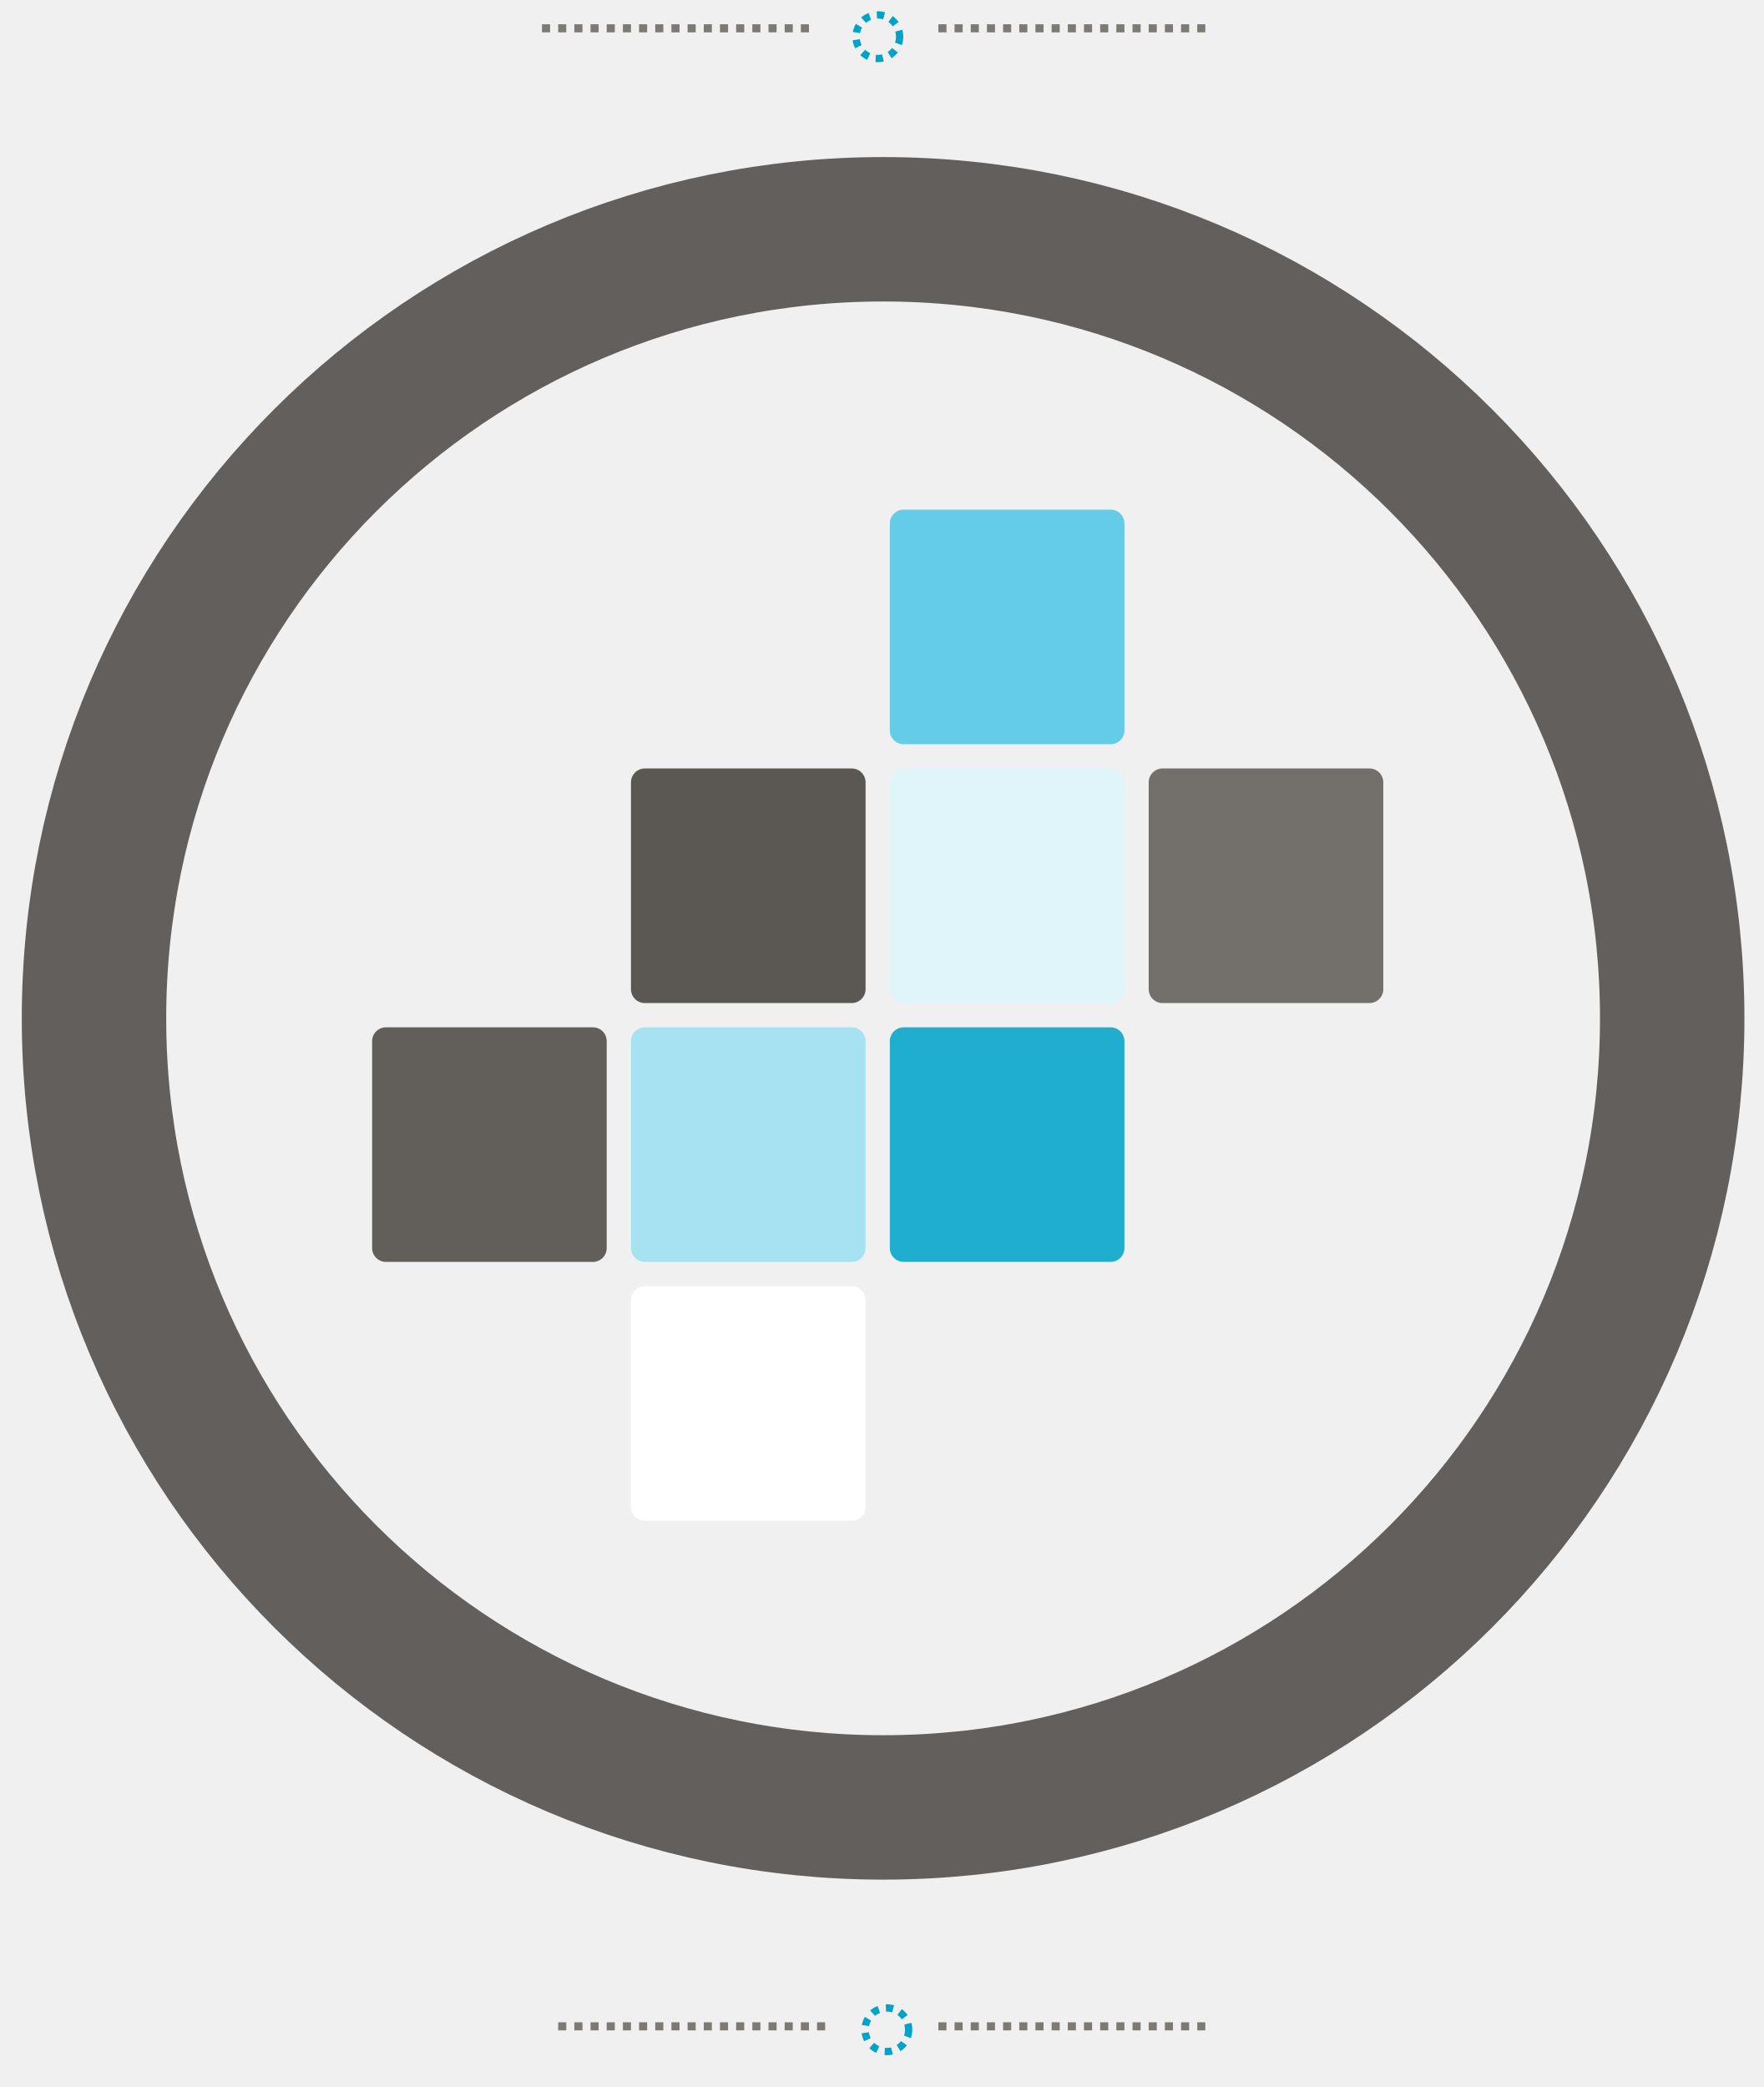
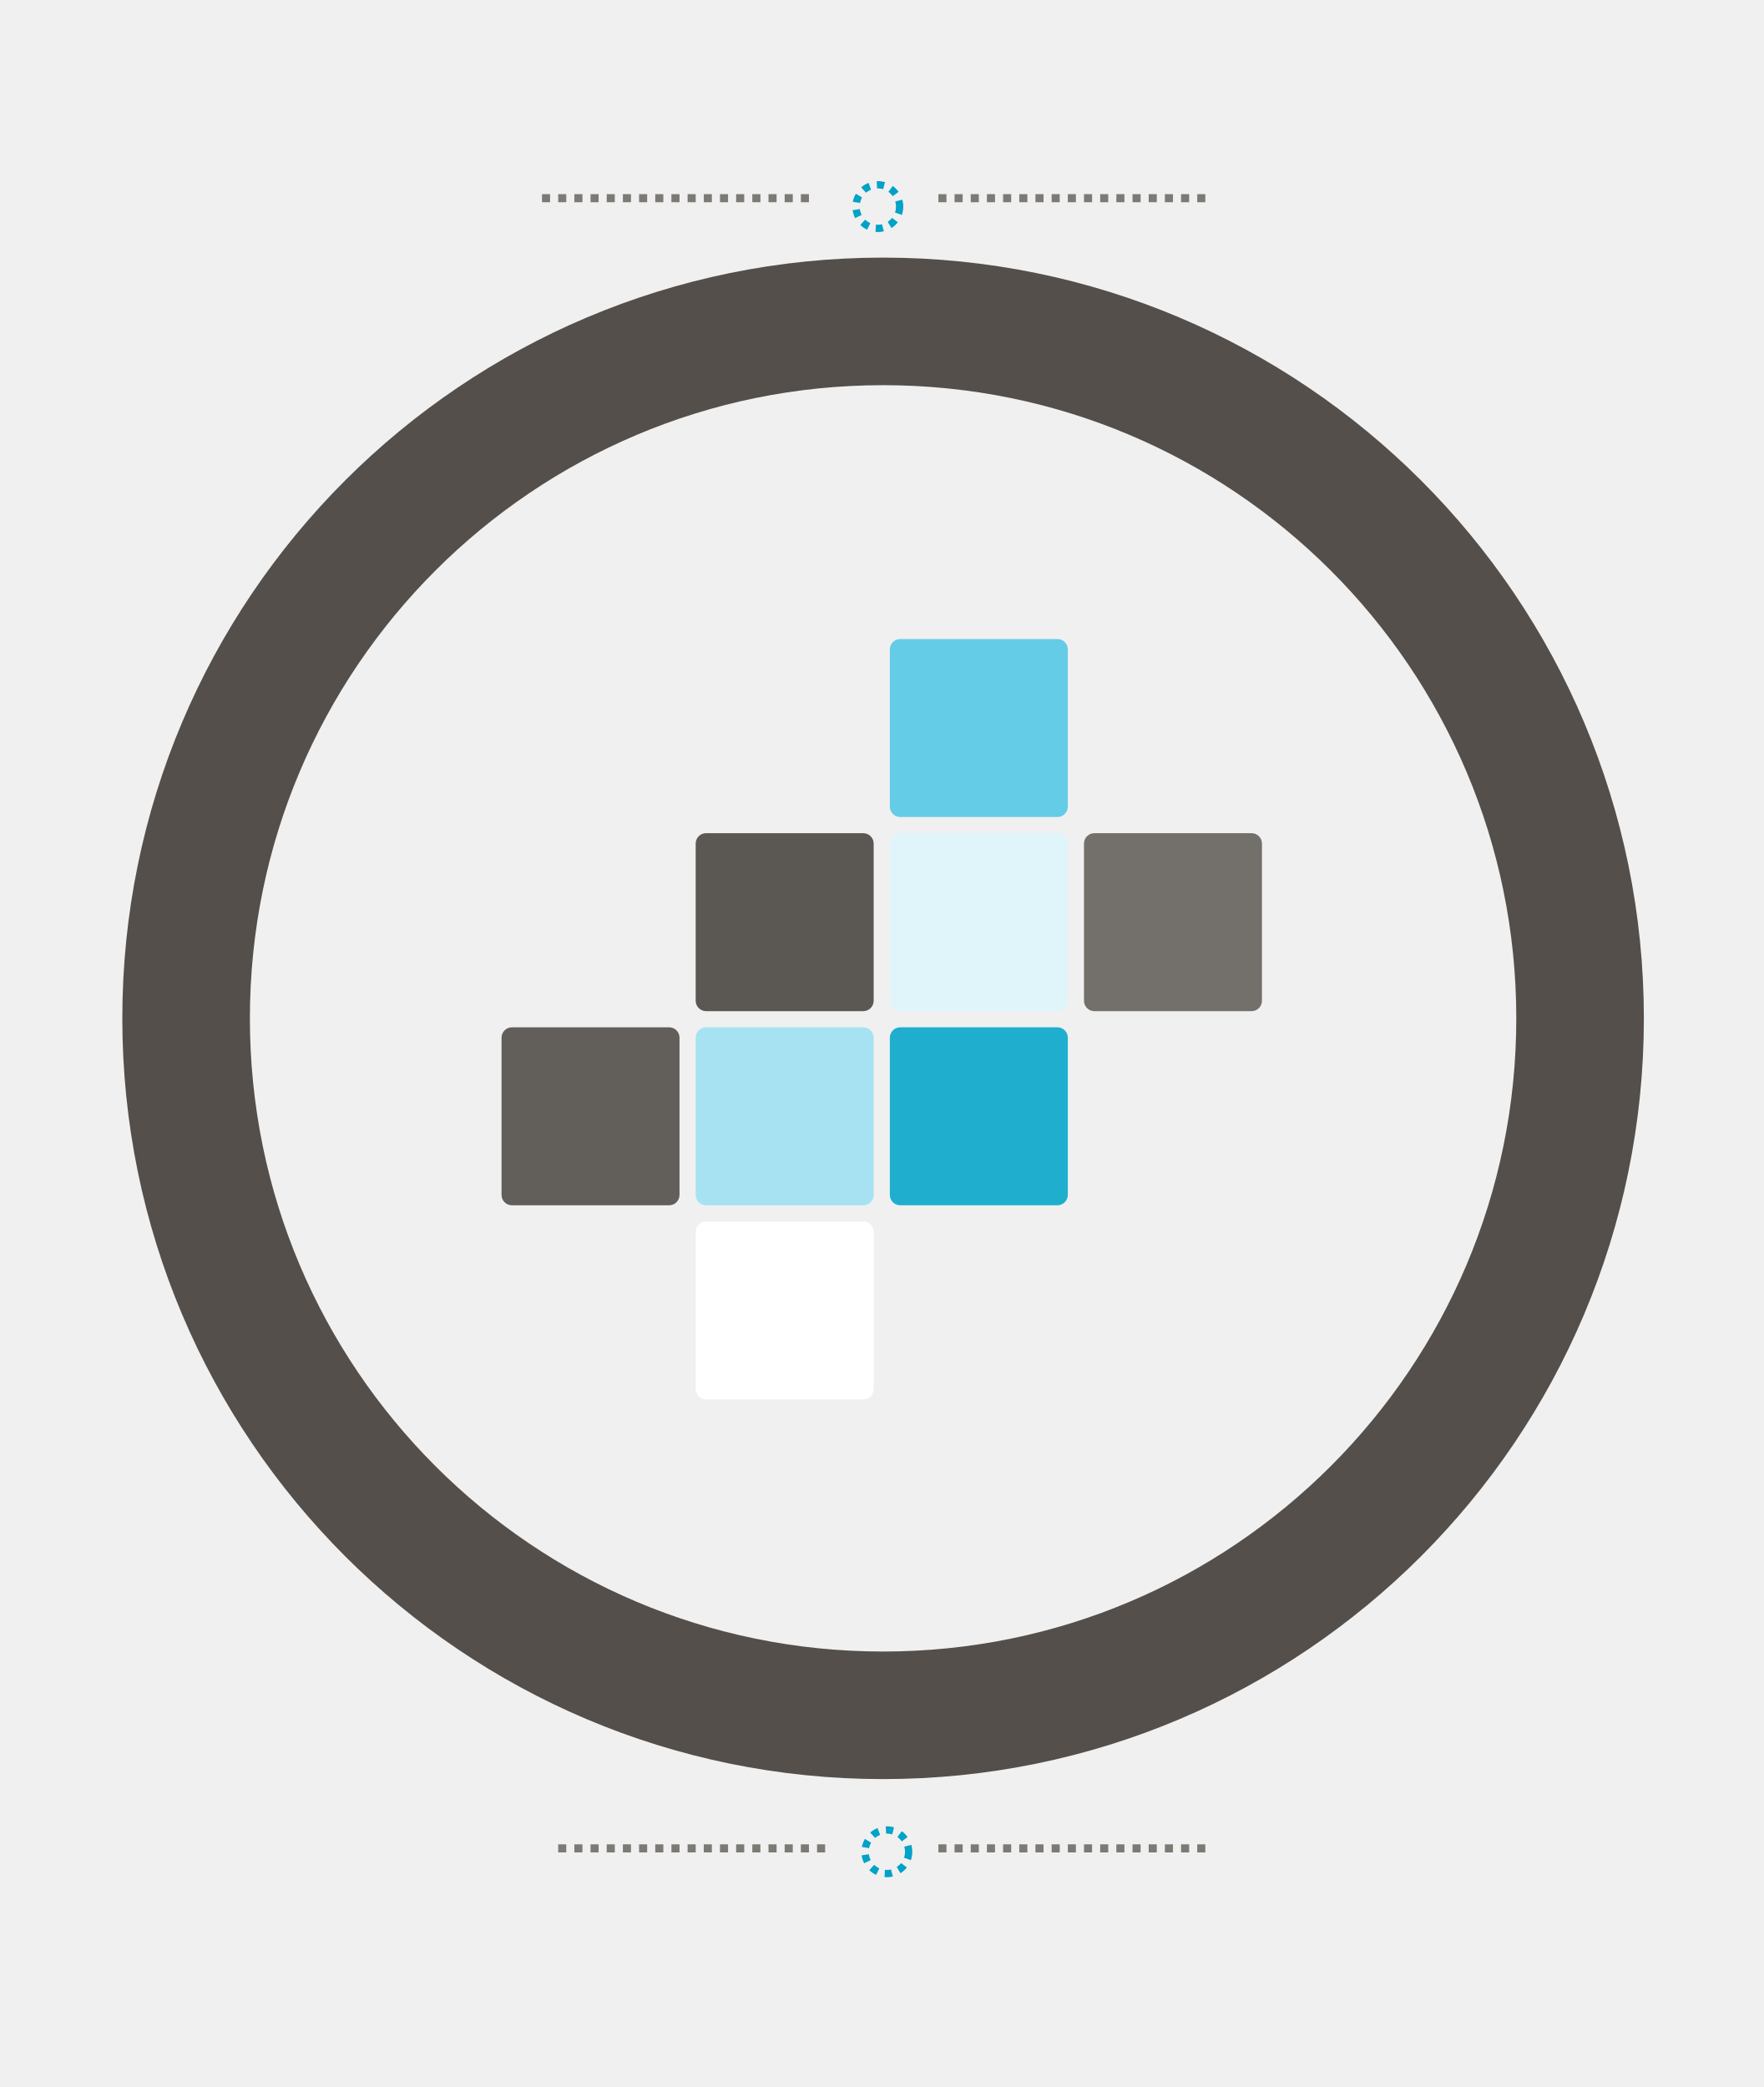
<svg xmlns="http://www.w3.org/2000/svg" version="1.1" id="Layer_1" x="0px" y="0px" width="218px" height="258px" viewBox="0 0 218 258" enable-background="new 0 0 218 258" xml:space="preserve">
-   <circle fill="none" stroke="#635F5D" stroke-width="17.854" stroke-miterlimit="10" cx="109.167" cy="125.891" r="97.547" />
-   <path fill="#5B5752" d="M107,122.289c0,0.945-0.766,1.711-1.711,1.711H79.711c-0.945,0-1.711-0.766-1.711-1.711V96.711  C78,95.766,78.766,95,79.711,95h25.578c0.945,0,1.711,0.766,1.711,1.711V122.289z" />
-   <path fill="#736F6B" d="M171,122.289c0,0.945-0.766,1.711-1.711,1.711h-25.578c-0.945,0-1.711-0.766-1.711-1.711V96.711  c0-0.945,0.766-1.711,1.711-1.711h25.578c0.945,0,1.711,0.766,1.711,1.711V122.289z" />
-   <path fill="#E0F5FA" d="M139,122.289c0,0.945-0.766,1.711-1.711,1.711h-25.578c-0.945,0-1.711-0.766-1.711-1.711V96.711  c0-0.945,0.766-1.711,1.711-1.711h25.578c0.945,0,1.711,0.766,1.711,1.711V122.289z" />
-   <path fill="#64CCE6" d="M139,90.289c0,0.945-0.766,1.711-1.711,1.711h-25.578c-0.945,0-1.711-0.766-1.711-1.711V64.711  c0-0.945,0.766-1.711,1.711-1.711h25.578c0.945,0,1.711,0.766,1.711,1.711V90.289z" />
-   <path fill="#1FAECE" d="M139,154.29c0,0.945-0.766,1.71-1.711,1.71h-25.578c-0.945,0-1.711-0.766-1.711-1.71V128.71  c0-0.945,0.766-1.71,1.711-1.71h25.578c0.945,0,1.711,0.766,1.711,1.71V154.29z" />
-   <path fill="#A6E2F2" d="M107,154.29c0,0.945-0.766,1.71-1.711,1.71H79.711c-0.945,0-1.711-0.766-1.711-1.71V128.71  c0-0.945,0.766-1.71,1.711-1.71h25.578c0.945,0,1.711,0.766,1.711,1.71V154.29z" />
-   <path fill="#FFFFFF" d="M107,186.289c0,0.945-0.766,1.711-1.711,1.711H79.711c-0.945,0-1.711-0.766-1.711-1.711v-25.578  c0-0.945,0.766-1.711,1.711-1.711h25.578c0.945,0,1.711,0.766,1.711,1.711V186.289z" />
-   <path fill="#625E5A" d="M75,154.29c0,0.945-0.766,1.71-1.71,1.71H47.71c-0.944,0-1.71-0.766-1.71-1.71V128.71  c0-0.945,0.766-1.71,1.71-1.71h25.58c0.944,0,1.71,0.766,1.71,1.71V154.29z" />
+   <circle fill="none" stroke="#544F4A" stroke-width="15.77" stroke-miterlimit="10" cx="109.166" cy="125.891" r="86.16" />
+   <path fill="#5B5752" d="M108,123.717c0,0.708-0.575,1.283-1.283,1.283H87.283c-0.708,0-1.283-0.575-1.283-1.283v-19.434  c0-0.708,0.575-1.283,1.283-1.283h19.434c0.708,0,1.283,0.575,1.283,1.283V123.717z" />
+   <path fill="#736F6B" d="M156,123.717c0,0.708-0.575,1.283-1.283,1.283h-19.434c-0.708,0-1.283-0.575-1.283-1.283v-19.434  c0-0.708,0.575-1.283,1.283-1.283h19.434c0.708,0,1.283,0.575,1.283,1.283V123.717z" />
+   <path fill="#E0F5FA" d="M132,123.717c0,0.708-0.575,1.283-1.283,1.283h-19.434c-0.708,0-1.283-0.575-1.283-1.283v-19.434  c0-0.708,0.575-1.283,1.283-1.283h19.434c0.708,0,1.283,0.575,1.283,1.283V123.717z" />
+   <path fill="#64CCE6" d="M132,99.717c0,0.708-0.575,1.283-1.283,1.283h-19.434c-0.708,0-1.283-0.575-1.283-1.283V80.283  c0-0.708,0.575-1.283,1.283-1.283h19.434c0.708,0,1.283,0.575,1.283,1.283V99.717z" />
+   <path fill="#1FAECE" d="M132,147.717c0,0.708-0.575,1.283-1.283,1.283h-19.434c-0.708,0-1.283-0.574-1.283-1.283v-19.435  c0-0.708,0.575-1.283,1.283-1.283h19.434c0.708,0,1.283,0.574,1.283,1.283V147.717z" />
+   <path fill="#A6E2F2" d="M108,147.717c0,0.708-0.575,1.283-1.283,1.283H87.283c-0.708,0-1.283-0.574-1.283-1.283v-19.435  c0-0.708,0.575-1.283,1.283-1.283h19.434c0.708,0,1.283,0.574,1.283,1.283V147.717z" />
+   <path fill="#FFFFFF" d="M108,171.717c0,0.708-0.575,1.283-1.283,1.283H87.283c-0.708,0-1.283-0.575-1.283-1.283v-19.434  c0-0.708,0.575-1.283,1.283-1.283h19.434c0.708,0,1.283,0.575,1.283,1.283V171.717z" />
+   <path fill="#625E5A" d="M84,147.717c0,0.708-0.574,1.283-1.282,1.283H63.282c-0.708,0-1.282-0.574-1.282-1.283v-19.435  c0-0.708,0.574-1.283,1.282-1.283h19.436c0.708,0,1.282,0.574,1.282,1.283V147.717z" />
  <g>
-     <line fill="none" stroke="#7D7A76" stroke-miterlimit="10" stroke-dasharray="1,1" x1="67" y1="3.5" x2="101" y2="3.5" />
-     <line fill="none" stroke="#7D7A76" stroke-miterlimit="10" stroke-dasharray="1,1" x1="116" y1="3.5" x2="149" y2="3.5" />
-     <circle fill="none" stroke="#00A2C7" stroke-width="0.899" stroke-miterlimit="10" stroke-dasharray="0.899,0.899" cx="108.515" cy="4.538" r="2.696" />
+     <line fill="none" stroke="#7D7A76" stroke-miterlimit="10" stroke-dasharray="1,1" x1="67" y1="24.5" x2="101" y2="24.5" />
+     <line fill="none" stroke="#7D7A76" stroke-miterlimit="10" stroke-dasharray="1,1" x1="116" y1="24.5" x2="149" y2="24.5" />
+     <circle fill="none" stroke="#00A2C7" stroke-width="0.899" stroke-miterlimit="10" stroke-dasharray="0.899,0.899" cx="108.515" cy="25.538" r="2.696" />
  </g>
  <g>
-     <line fill="none" stroke="#7D7A76" stroke-miterlimit="10" stroke-dasharray="1,1" x1="69" y1="250.5" x2="102" y2="250.5" />
-     <line fill="none" stroke="#7D7A76" stroke-miterlimit="10" stroke-dasharray="1,1" x1="116" y1="250.5" x2="150" y2="250.5" />
-     <circle fill="none" stroke="#00A2C7" stroke-width="0.899" stroke-miterlimit="10" stroke-dasharray="0.899,0.899" cx="109.63" cy="250.92" r="2.696" />
+     <line fill="none" stroke="#7D7A76" stroke-miterlimit="10" stroke-dasharray="1,1" x1="69" y1="228.5" x2="102" y2="228.5" />
+     <line fill="none" stroke="#7D7A76" stroke-miterlimit="10" stroke-dasharray="1,1" x1="116" y1="228.5" x2="150" y2="228.5" />
+     <circle fill="none" stroke="#00A2C7" stroke-width="0.899" stroke-miterlimit="10" stroke-dasharray="0.899,0.899" cx="109.63" cy="228.92" r="2.696" />
  </g>
</svg>
